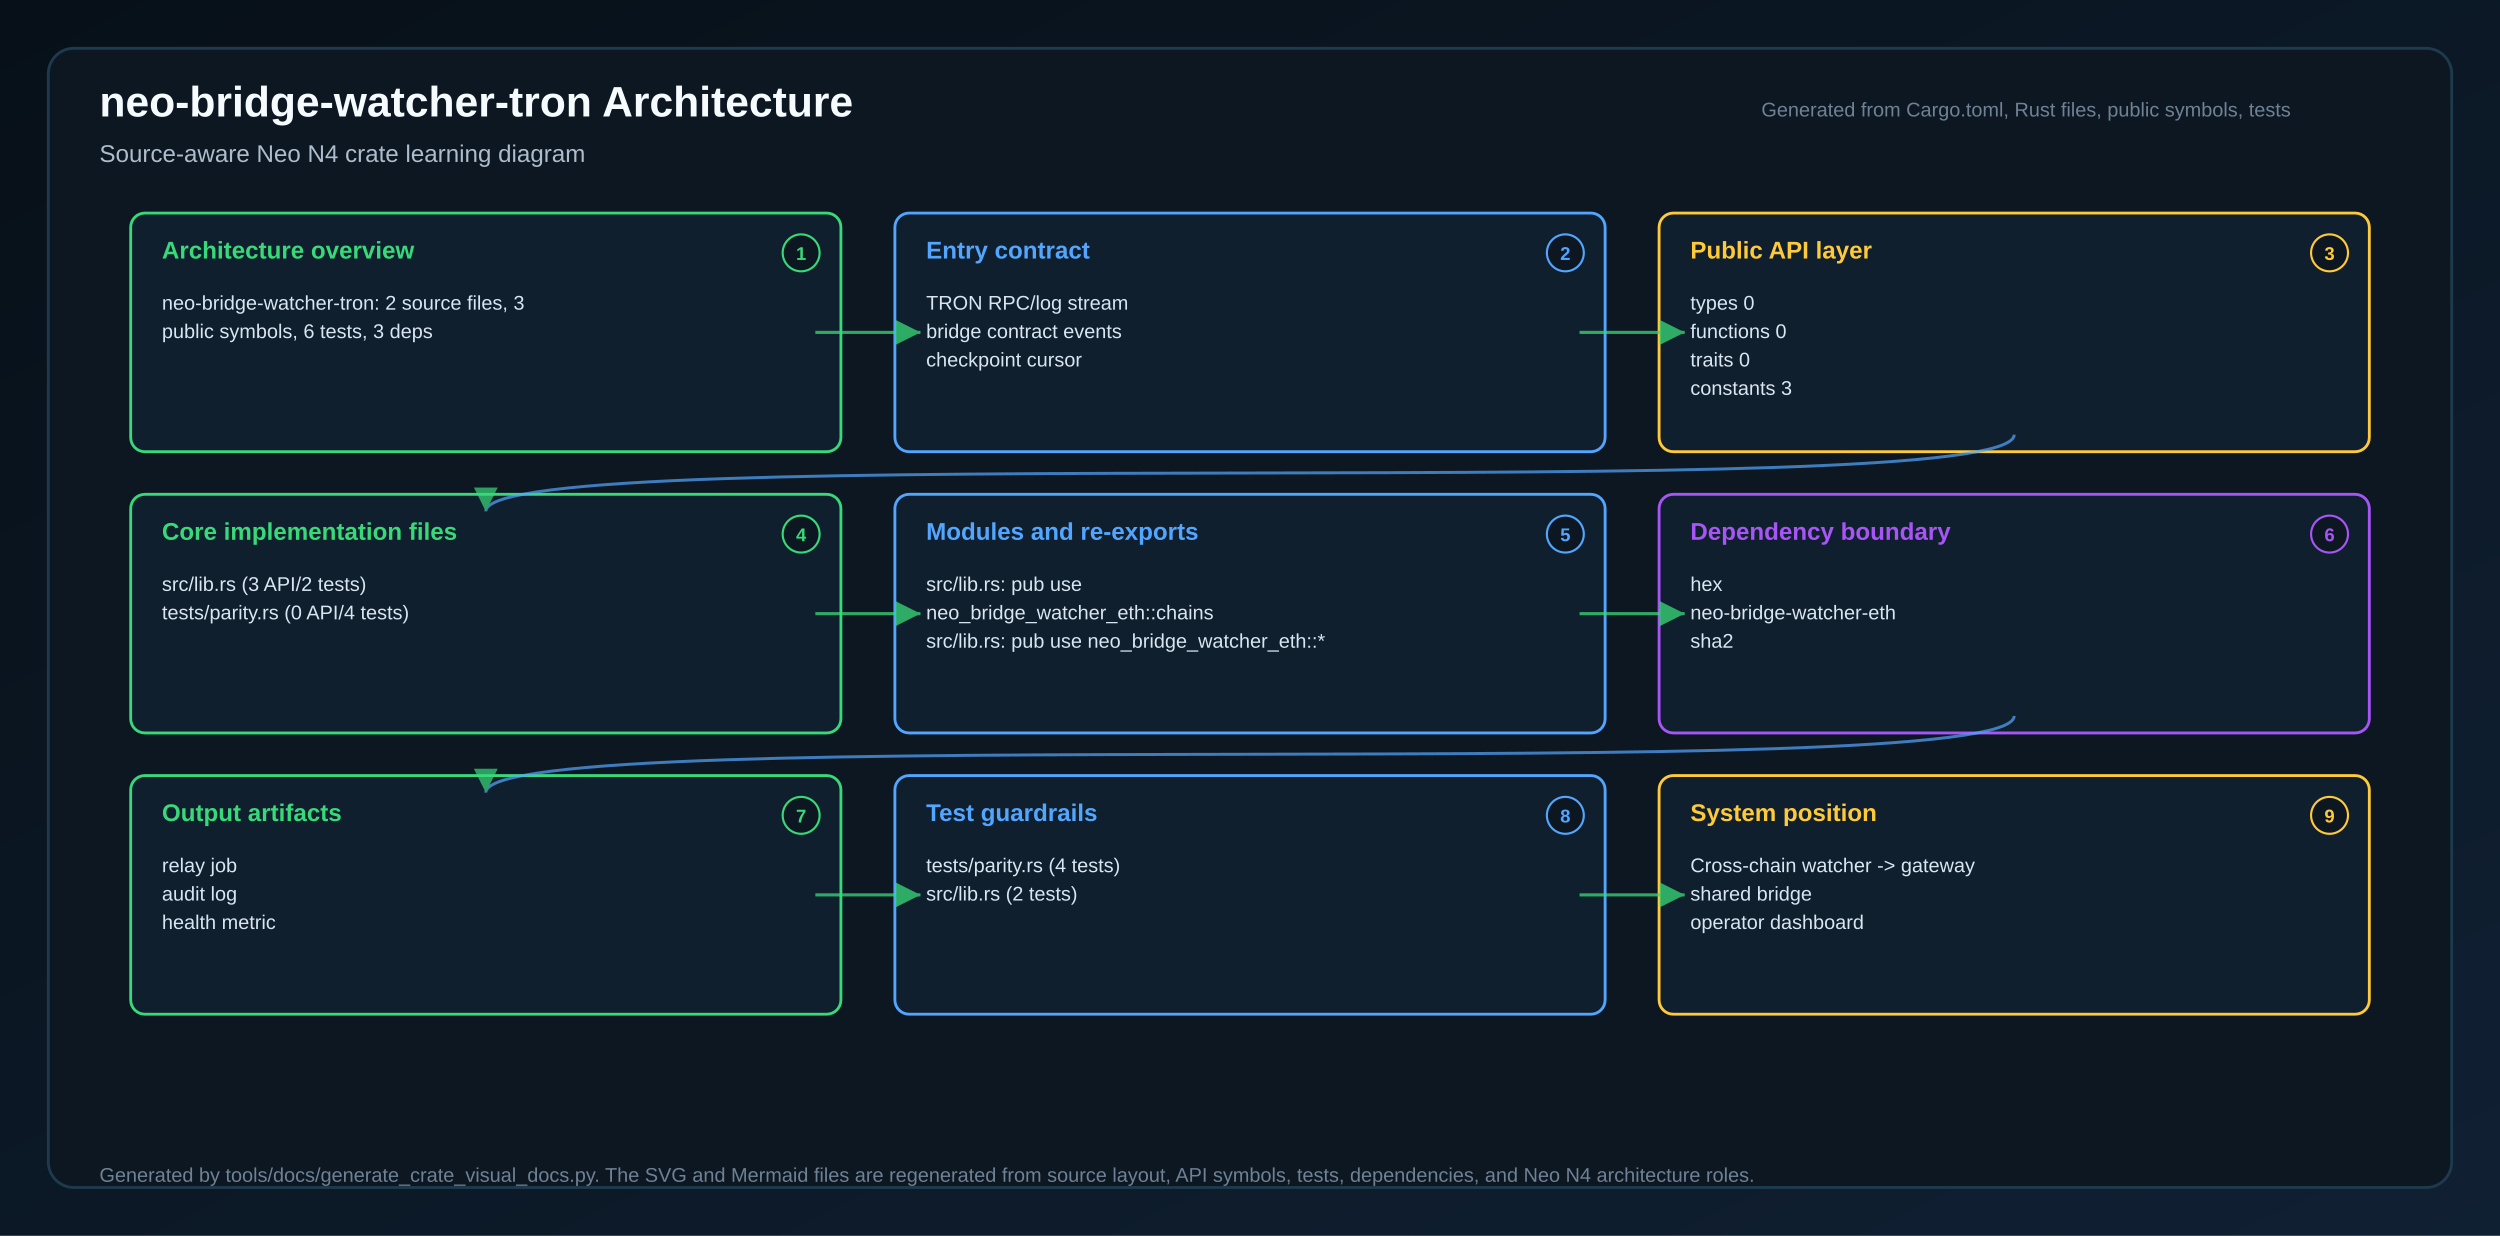
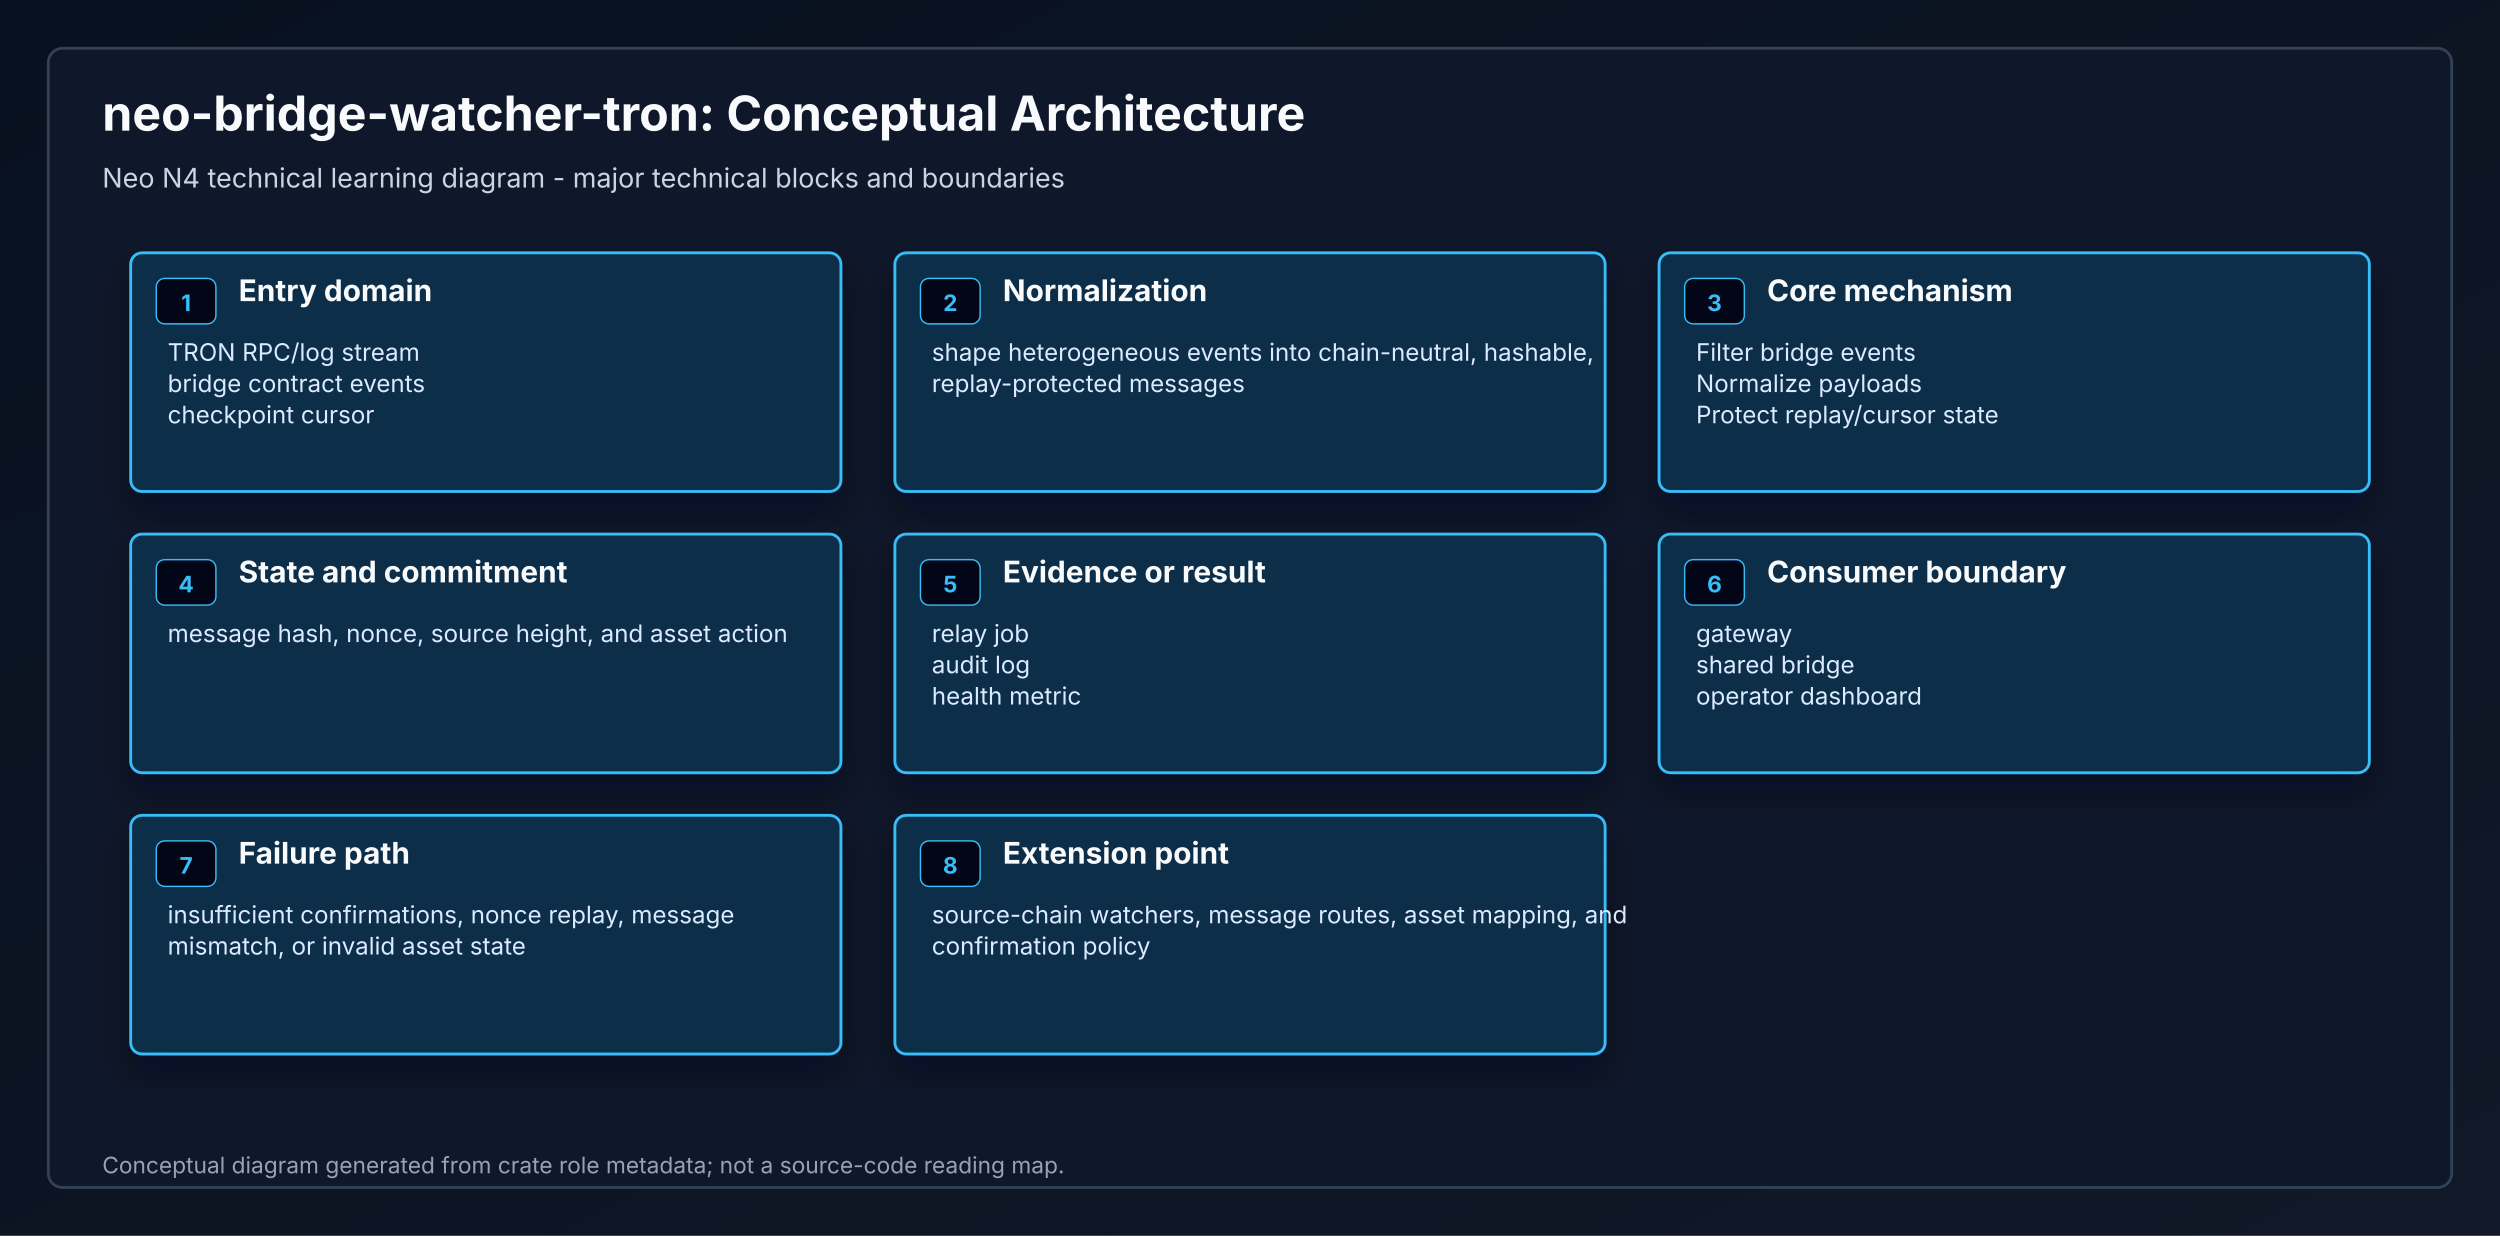
- <svg xmlns="http://www.w3.org/2000/svg" width="1760" height="870" viewBox="0 0 1760 870" role="img" aria-label="neo-bridge-watcher-tron Architecture">
+ <svg xmlns="http://www.w3.org/2000/svg" width="1760" height="870" viewBox="0 0 1760 870" role="img" aria-label="neo-bridge-watcher-tron Conceptual Architecture">
  <defs>
-     <linearGradient id="bg" x1="0" x2="1" y1="0" y2="1">
-       <stop offset="0" stop-color="#071018" />
-       <stop offset="1" stop-color="#102033" />
+     <linearGradient id="bg" x1="0" y1="0" x2="1" y2="1">
+       <stop offset="0%" stop-color="#08111f" />
+       <stop offset="100%" stop-color="#111827" />
    </linearGradient>
-     <marker id="arrow" markerWidth="12" markerHeight="12" refX="10" refY="6" orient="auto">
-       <path d="M2,2 L10,6 L2,10 Z" fill="#38d978" />
-     </marker>
+     <filter id="shadow" x="-15%" y="-15%" width="130%" height="130%">
+       <feDropShadow dx="0" dy="14" stdDeviation="12" flood-color="#020617" flood-opacity="0.42" />
+     </filter>
  </defs>
-   <rect x="0" y="0" width="1760" height="870" fill="url(#bg)" />
-   <rect x="34" y="34" width="1692" height="802" rx="18" fill="#0c1722" stroke="#1e3a4d" stroke-width="2" />
-   <text x="70" y="82" fill="#f6fbff" font-size="30" font-family="Segoe UI, Arial, sans-serif" font-weight="700">neo-bridge-watcher-tron Architecture</text>
-   <text x="70" y="114" fill="#aebdcc" font-size="17" font-family="Segoe UI, Arial, sans-serif">Source-aware Neo N4 crate learning diagram</text>
-   <text x="1240" y="82" fill="#6f8194" font-size="14" font-family="Segoe UI, Arial, sans-serif">Generated from Cargo.toml, Rust files, public symbols, tests</text>
-   <rect x="92" y="150" width="500" height="168" rx="10" fill="#101f2d" stroke="#38d978" stroke-width="2" />
-   <circle cx="564" cy="178" r="13" fill="#0c1722" stroke="#38d978" stroke-width="1.5" />
-   <text x="564" y="183" text-anchor="middle" fill="#38d978" font-size="13" font-family="Segoe UI, Arial, sans-serif" font-weight="700">1</text>
-   <text x="114" y="182" fill="#38d978" font-size="17" font-family="Segoe UI, Arial, sans-serif" font-weight="700">Architecture overview</text>
-   <text x="114" y="218" fill="#d9e6f2" font-size="14" font-family="Segoe UI, Arial, sans-serif">neo-bridge-watcher-tron: 2 source files, 3</text>
-   <text x="114" y="238" fill="#d9e6f2" font-size="14" font-family="Segoe UI, Arial, sans-serif">public symbols, 6 tests, 3 deps</text>
-   <rect x="630" y="150" width="500" height="168" rx="10" fill="#101f2d" stroke="#52a6ff" stroke-width="2" />
-   <circle cx="1102" cy="178" r="13" fill="#0c1722" stroke="#52a6ff" stroke-width="1.5" />
-   <text x="1102" y="183" text-anchor="middle" fill="#52a6ff" font-size="13" font-family="Segoe UI, Arial, sans-serif" font-weight="700">2</text>
-   <text x="652" y="182" fill="#52a6ff" font-size="17" font-family="Segoe UI, Arial, sans-serif" font-weight="700">Entry contract</text>
-   <text x="652" y="218" fill="#d9e6f2" font-size="14" font-family="Segoe UI, Arial, sans-serif">TRON RPC/log stream</text>
-   <text x="652" y="238" fill="#d9e6f2" font-size="14" font-family="Segoe UI, Arial, sans-serif">bridge contract events</text>
-   <text x="652" y="258" fill="#d9e6f2" font-size="14" font-family="Segoe UI, Arial, sans-serif">checkpoint cursor</text>
-   <rect x="1168" y="150" width="500" height="168" rx="10" fill="#101f2d" stroke="#ffca3a" stroke-width="2" />
-   <circle cx="1640" cy="178" r="13" fill="#0c1722" stroke="#ffca3a" stroke-width="1.5" />
-   <text x="1640" y="183" text-anchor="middle" fill="#ffca3a" font-size="13" font-family="Segoe UI, Arial, sans-serif" font-weight="700">3</text>
-   <text x="1190" y="182" fill="#ffca3a" font-size="17" font-family="Segoe UI, Arial, sans-serif" font-weight="700">Public API layer</text>
-   <text x="1190" y="218" fill="#d9e6f2" font-size="14" font-family="Segoe UI, Arial, sans-serif">types 0</text>
-   <text x="1190" y="238" fill="#d9e6f2" font-size="14" font-family="Segoe UI, Arial, sans-serif">functions 0</text>
-   <text x="1190" y="258" fill="#d9e6f2" font-size="14" font-family="Segoe UI, Arial, sans-serif">traits 0</text>
-   <text x="1190" y="278" fill="#d9e6f2" font-size="14" font-family="Segoe UI, Arial, sans-serif">constants 3</text>
-   <rect x="92" y="348" width="500" height="168" rx="10" fill="#101f2d" stroke="#38d978" stroke-width="2" />
-   <circle cx="564" cy="376" r="13" fill="#0c1722" stroke="#38d978" stroke-width="1.5" />
-   <text x="564" y="381" text-anchor="middle" fill="#38d978" font-size="13" font-family="Segoe UI, Arial, sans-serif" font-weight="700">4</text>
-   <text x="114" y="380" fill="#38d978" font-size="17" font-family="Segoe UI, Arial, sans-serif" font-weight="700">Core implementation files</text>
-   <text x="114" y="416" fill="#d9e6f2" font-size="14" font-family="Segoe UI, Arial, sans-serif">src/lib.rs (3 API/2 tests)</text>
-   <text x="114" y="436" fill="#d9e6f2" font-size="14" font-family="Segoe UI, Arial, sans-serif">tests/parity.rs (0 API/4 tests)</text>
-   <rect x="630" y="348" width="500" height="168" rx="10" fill="#101f2d" stroke="#52a6ff" stroke-width="2" />
-   <circle cx="1102" cy="376" r="13" fill="#0c1722" stroke="#52a6ff" stroke-width="1.5" />
-   <text x="1102" y="381" text-anchor="middle" fill="#52a6ff" font-size="13" font-family="Segoe UI, Arial, sans-serif" font-weight="700">5</text>
-   <text x="652" y="380" fill="#52a6ff" font-size="17" font-family="Segoe UI, Arial, sans-serif" font-weight="700">Modules and re-exports</text>
-   <text x="652" y="416" fill="#d9e6f2" font-size="14" font-family="Segoe UI, Arial, sans-serif">src/lib.rs: pub use</text>
-   <text x="652" y="436" fill="#d9e6f2" font-size="14" font-family="Segoe UI, Arial, sans-serif">neo_bridge_watcher_eth::chains</text>
-   <text x="652" y="456" fill="#d9e6f2" font-size="14" font-family="Segoe UI, Arial, sans-serif">src/lib.rs: pub use neo_bridge_watcher_eth::*</text>
-   <rect x="1168" y="348" width="500" height="168" rx="10" fill="#101f2d" stroke="#a855f7" stroke-width="2" />
-   <circle cx="1640" cy="376" r="13" fill="#0c1722" stroke="#a855f7" stroke-width="1.5" />
-   <text x="1640" y="381" text-anchor="middle" fill="#a855f7" font-size="13" font-family="Segoe UI, Arial, sans-serif" font-weight="700">6</text>
-   <text x="1190" y="380" fill="#a855f7" font-size="17" font-family="Segoe UI, Arial, sans-serif" font-weight="700">Dependency boundary</text>
-   <text x="1190" y="416" fill="#d9e6f2" font-size="14" font-family="Segoe UI, Arial, sans-serif">hex</text>
-   <text x="1190" y="436" fill="#d9e6f2" font-size="14" font-family="Segoe UI, Arial, sans-serif">neo-bridge-watcher-eth</text>
-   <text x="1190" y="456" fill="#d9e6f2" font-size="14" font-family="Segoe UI, Arial, sans-serif">sha2</text>
-   <rect x="92" y="546" width="500" height="168" rx="10" fill="#101f2d" stroke="#38d978" stroke-width="2" />
-   <circle cx="564" cy="574" r="13" fill="#0c1722" stroke="#38d978" stroke-width="1.5" />
-   <text x="564" y="579" text-anchor="middle" fill="#38d978" font-size="13" font-family="Segoe UI, Arial, sans-serif" font-weight="700">7</text>
-   <text x="114" y="578" fill="#38d978" font-size="17" font-family="Segoe UI, Arial, sans-serif" font-weight="700">Output artifacts</text>
-   <text x="114" y="614" fill="#d9e6f2" font-size="14" font-family="Segoe UI, Arial, sans-serif">relay job</text>
-   <text x="114" y="634" fill="#d9e6f2" font-size="14" font-family="Segoe UI, Arial, sans-serif">audit log</text>
-   <text x="114" y="654" fill="#d9e6f2" font-size="14" font-family="Segoe UI, Arial, sans-serif">health metric</text>
-   <rect x="630" y="546" width="500" height="168" rx="10" fill="#101f2d" stroke="#52a6ff" stroke-width="2" />
-   <circle cx="1102" cy="574" r="13" fill="#0c1722" stroke="#52a6ff" stroke-width="1.5" />
-   <text x="1102" y="579" text-anchor="middle" fill="#52a6ff" font-size="13" font-family="Segoe UI, Arial, sans-serif" font-weight="700">8</text>
-   <text x="652" y="578" fill="#52a6ff" font-size="17" font-family="Segoe UI, Arial, sans-serif" font-weight="700">Test guardrails</text>
-   <text x="652" y="614" fill="#d9e6f2" font-size="14" font-family="Segoe UI, Arial, sans-serif">tests/parity.rs (4 tests)</text>
-   <text x="652" y="634" fill="#d9e6f2" font-size="14" font-family="Segoe UI, Arial, sans-serif">src/lib.rs (2 tests)</text>
-   <rect x="1168" y="546" width="500" height="168" rx="10" fill="#101f2d" stroke="#ffca3a" stroke-width="2" />
-   <circle cx="1640" cy="574" r="13" fill="#0c1722" stroke="#ffca3a" stroke-width="1.5" />
-   <text x="1640" y="579" text-anchor="middle" fill="#ffca3a" font-size="13" font-family="Segoe UI, Arial, sans-serif" font-weight="700">9</text>
-   <text x="1190" y="578" fill="#ffca3a" font-size="17" font-family="Segoe UI, Arial, sans-serif" font-weight="700">System position</text>
-   <text x="1190" y="614" fill="#d9e6f2" font-size="14" font-family="Segoe UI, Arial, sans-serif">Cross-chain watcher -&gt; gateway</text>
-   <text x="1190" y="634" fill="#d9e6f2" font-size="14" font-family="Segoe UI, Arial, sans-serif">shared bridge</text>
-   <text x="1190" y="654" fill="#d9e6f2" font-size="14" font-family="Segoe UI, Arial, sans-serif">operator dashboard</text>
-   <line x1="574" y1="234" x2="648" y2="234" stroke="#38d978" stroke-width="2.2" marker-end="url(#arrow)" opacity="0.75" />
-   <line x1="1112" y1="234" x2="1186" y2="234" stroke="#38d978" stroke-width="2.2" marker-end="url(#arrow)" opacity="0.75" />
-   <line x1="574" y1="432" x2="648" y2="432" stroke="#38d978" stroke-width="2.2" marker-end="url(#arrow)" opacity="0.75" />
-   <line x1="1112" y1="432" x2="1186" y2="432" stroke="#38d978" stroke-width="2.2" marker-end="url(#arrow)" opacity="0.75" />
-   <line x1="574" y1="630" x2="648" y2="630" stroke="#38d978" stroke-width="2.2" marker-end="url(#arrow)" opacity="0.75" />
-   <line x1="1112" y1="630" x2="1186" y2="630" stroke="#38d978" stroke-width="2.2" marker-end="url(#arrow)" opacity="0.75" />
-   <path d="M1418 306 C1418 358, 342 308, 342 360" stroke="#52a6ff" stroke-width="2.1" fill="none" marker-end="url(#arrow)" opacity="0.7" />
-   <path d="M1418 504 C1418 556, 342 506, 342 558" stroke="#52a6ff" stroke-width="2.1" fill="none" marker-end="url(#arrow)" opacity="0.7" />
-   <text x="70" y="832" fill="#6f8194" font-size="14" font-family="Segoe UI, Arial, sans-serif">Generated by tools/docs/generate_crate_visual_docs.py. The SVG and Mermaid files are regenerated from source layout, API symbols, tests, dependencies, and Neo N4 architecture roles.</text>
+   <rect width="1760" height="100%" fill="url(#bg)" />
+   <rect x="34" y="34" width="1692" height="802" rx="10" fill="#0f172a" stroke="#334155" stroke-width="2" />
+   <text x="72" y="92" fill="#f8fafc" font-family="Inter,Segoe UI,Arial,sans-serif" font-size="34" font-weight="700">neo-bridge-watcher-tron: Conceptual Architecture</text>
+   <text x="72" y="132" fill="#cbd5e1" font-family="Inter,Segoe UI,Arial,sans-serif" font-size="19">Neo N4 technical learning diagram - major technical blocks and boundaries</text>
+   <rect x="92" y="178" width="500" height="168" rx="8" fill="#082f49" stroke="#38bdf8" stroke-width="2" filter="url(#shadow)" />
+   <rect x="110" y="196" width="42" height="32" rx="6" fill="#020617" stroke="#38bdf8" stroke-width="1" />
+   <text x="131" y="219" text-anchor="middle" fill="#38bdf8" font-family="Inter,Segoe UI,Arial,sans-serif" font-size="16" font-weight="700">1</text>
+   <text x="168" y="212" fill="#f8fafc" font-family="Inter,Segoe UI,Arial,sans-serif" font-size="21" font-weight="700">Entry domain</text>
+   <text x="118" y="254" fill="#dbeafe" font-family="Inter,Segoe UI,Arial,sans-serif" font-size="17">TRON RPC/log stream</text>
+   <text x="118" y="276" fill="#dbeafe" font-family="Inter,Segoe UI,Arial,sans-serif" font-size="17">bridge contract events</text>
+   <text x="118" y="298" fill="#dbeafe" font-family="Inter,Segoe UI,Arial,sans-serif" font-size="17">checkpoint cursor</text>
+   <rect x="630" y="178" width="500" height="168" rx="8" fill="#082f49" stroke="#38bdf8" stroke-width="2" filter="url(#shadow)" />
+   <rect x="648" y="196" width="42" height="32" rx="6" fill="#020617" stroke="#38bdf8" stroke-width="1" />
+   <text x="669" y="219" text-anchor="middle" fill="#38bdf8" font-family="Inter,Segoe UI,Arial,sans-serif" font-size="16" font-weight="700">2</text>
+   <text x="706" y="212" fill="#f8fafc" font-family="Inter,Segoe UI,Arial,sans-serif" font-size="21" font-weight="700">Normalization</text>
+   <text x="656" y="254" fill="#dbeafe" font-family="Inter,Segoe UI,Arial,sans-serif" font-size="17">shape heterogeneous events into chain-neutral, hashable,</text>
+   <text x="656" y="276" fill="#dbeafe" font-family="Inter,Segoe UI,Arial,sans-serif" font-size="17">replay-protected messages</text>
+   <rect x="1168" y="178" width="500" height="168" rx="8" fill="#082f49" stroke="#38bdf8" stroke-width="2" filter="url(#shadow)" />
+   <rect x="1186" y="196" width="42" height="32" rx="6" fill="#020617" stroke="#38bdf8" stroke-width="1" />
+   <text x="1207" y="219" text-anchor="middle" fill="#38bdf8" font-family="Inter,Segoe UI,Arial,sans-serif" font-size="16" font-weight="700">3</text>
+   <text x="1244" y="212" fill="#f8fafc" font-family="Inter,Segoe UI,Arial,sans-serif" font-size="21" font-weight="700">Core mechanism</text>
+   <text x="1194" y="254" fill="#dbeafe" font-family="Inter,Segoe UI,Arial,sans-serif" font-size="17">Filter bridge events</text>
+   <text x="1194" y="276" fill="#dbeafe" font-family="Inter,Segoe UI,Arial,sans-serif" font-size="17">Normalize payloads</text>
+   <text x="1194" y="298" fill="#dbeafe" font-family="Inter,Segoe UI,Arial,sans-serif" font-size="17">Protect replay/cursor state</text>
+   <rect x="92" y="376" width="500" height="168" rx="8" fill="#082f49" stroke="#38bdf8" stroke-width="2" filter="url(#shadow)" />
+   <rect x="110" y="394" width="42" height="32" rx="6" fill="#020617" stroke="#38bdf8" stroke-width="1" />
+   <text x="131" y="417" text-anchor="middle" fill="#38bdf8" font-family="Inter,Segoe UI,Arial,sans-serif" font-size="16" font-weight="700">4</text>
+   <text x="168" y="410" fill="#f8fafc" font-family="Inter,Segoe UI,Arial,sans-serif" font-size="21" font-weight="700">State and commitment</text>
+   <text x="118" y="452" fill="#dbeafe" font-family="Inter,Segoe UI,Arial,sans-serif" font-size="17">message hash, nonce, source height, and asset action</text>
+   <rect x="630" y="376" width="500" height="168" rx="8" fill="#082f49" stroke="#38bdf8" stroke-width="2" filter="url(#shadow)" />
+   <rect x="648" y="394" width="42" height="32" rx="6" fill="#020617" stroke="#38bdf8" stroke-width="1" />
+   <text x="669" y="417" text-anchor="middle" fill="#38bdf8" font-family="Inter,Segoe UI,Arial,sans-serif" font-size="16" font-weight="700">5</text>
+   <text x="706" y="410" fill="#f8fafc" font-family="Inter,Segoe UI,Arial,sans-serif" font-size="21" font-weight="700">Evidence or result</text>
+   <text x="656" y="452" fill="#dbeafe" font-family="Inter,Segoe UI,Arial,sans-serif" font-size="17">relay job</text>
+   <text x="656" y="474" fill="#dbeafe" font-family="Inter,Segoe UI,Arial,sans-serif" font-size="17">audit log</text>
+   <text x="656" y="496" fill="#dbeafe" font-family="Inter,Segoe UI,Arial,sans-serif" font-size="17">health metric</text>
+   <rect x="1168" y="376" width="500" height="168" rx="8" fill="#082f49" stroke="#38bdf8" stroke-width="2" filter="url(#shadow)" />
+   <rect x="1186" y="394" width="42" height="32" rx="6" fill="#020617" stroke="#38bdf8" stroke-width="1" />
+   <text x="1207" y="417" text-anchor="middle" fill="#38bdf8" font-family="Inter,Segoe UI,Arial,sans-serif" font-size="16" font-weight="700">6</text>
+   <text x="1244" y="410" fill="#f8fafc" font-family="Inter,Segoe UI,Arial,sans-serif" font-size="21" font-weight="700">Consumer boundary</text>
+   <text x="1194" y="452" fill="#dbeafe" font-family="Inter,Segoe UI,Arial,sans-serif" font-size="17">gateway</text>
+   <text x="1194" y="474" fill="#dbeafe" font-family="Inter,Segoe UI,Arial,sans-serif" font-size="17">shared bridge</text>
+   <text x="1194" y="496" fill="#dbeafe" font-family="Inter,Segoe UI,Arial,sans-serif" font-size="17">operator dashboard</text>
+   <rect x="92" y="574" width="500" height="168" rx="8" fill="#082f49" stroke="#38bdf8" stroke-width="2" filter="url(#shadow)" />
+   <rect x="110" y="592" width="42" height="32" rx="6" fill="#020617" stroke="#38bdf8" stroke-width="1" />
+   <text x="131" y="615" text-anchor="middle" fill="#38bdf8" font-family="Inter,Segoe UI,Arial,sans-serif" font-size="16" font-weight="700">7</text>
+   <text x="168" y="608" fill="#f8fafc" font-family="Inter,Segoe UI,Arial,sans-serif" font-size="21" font-weight="700">Failure path</text>
+   <text x="118" y="650" fill="#dbeafe" font-family="Inter,Segoe UI,Arial,sans-serif" font-size="17">insufficient confirmations, nonce replay, message</text>
+   <text x="118" y="672" fill="#dbeafe" font-family="Inter,Segoe UI,Arial,sans-serif" font-size="17">mismatch, or invalid asset state</text>
+   <rect x="630" y="574" width="500" height="168" rx="8" fill="#082f49" stroke="#38bdf8" stroke-width="2" filter="url(#shadow)" />
+   <rect x="648" y="592" width="42" height="32" rx="6" fill="#020617" stroke="#38bdf8" stroke-width="1" />
+   <text x="669" y="615" text-anchor="middle" fill="#38bdf8" font-family="Inter,Segoe UI,Arial,sans-serif" font-size="16" font-weight="700">8</text>
+   <text x="706" y="608" fill="#f8fafc" font-family="Inter,Segoe UI,Arial,sans-serif" font-size="21" font-weight="700">Extension point</text>
+   <text x="656" y="650" fill="#dbeafe" font-family="Inter,Segoe UI,Arial,sans-serif" font-size="17">source-chain watchers, message routes, asset mapping, and</text>
+   <text x="656" y="672" fill="#dbeafe" font-family="Inter,Segoe UI,Arial,sans-serif" font-size="17">confirmation policy</text>
+   <text x="72" y="826" fill="#94a3b8" font-family="Inter,Segoe UI,Arial,sans-serif" font-size="16">Conceptual diagram generated from crate role metadata; not a source-code reading map.</text>
</svg>
